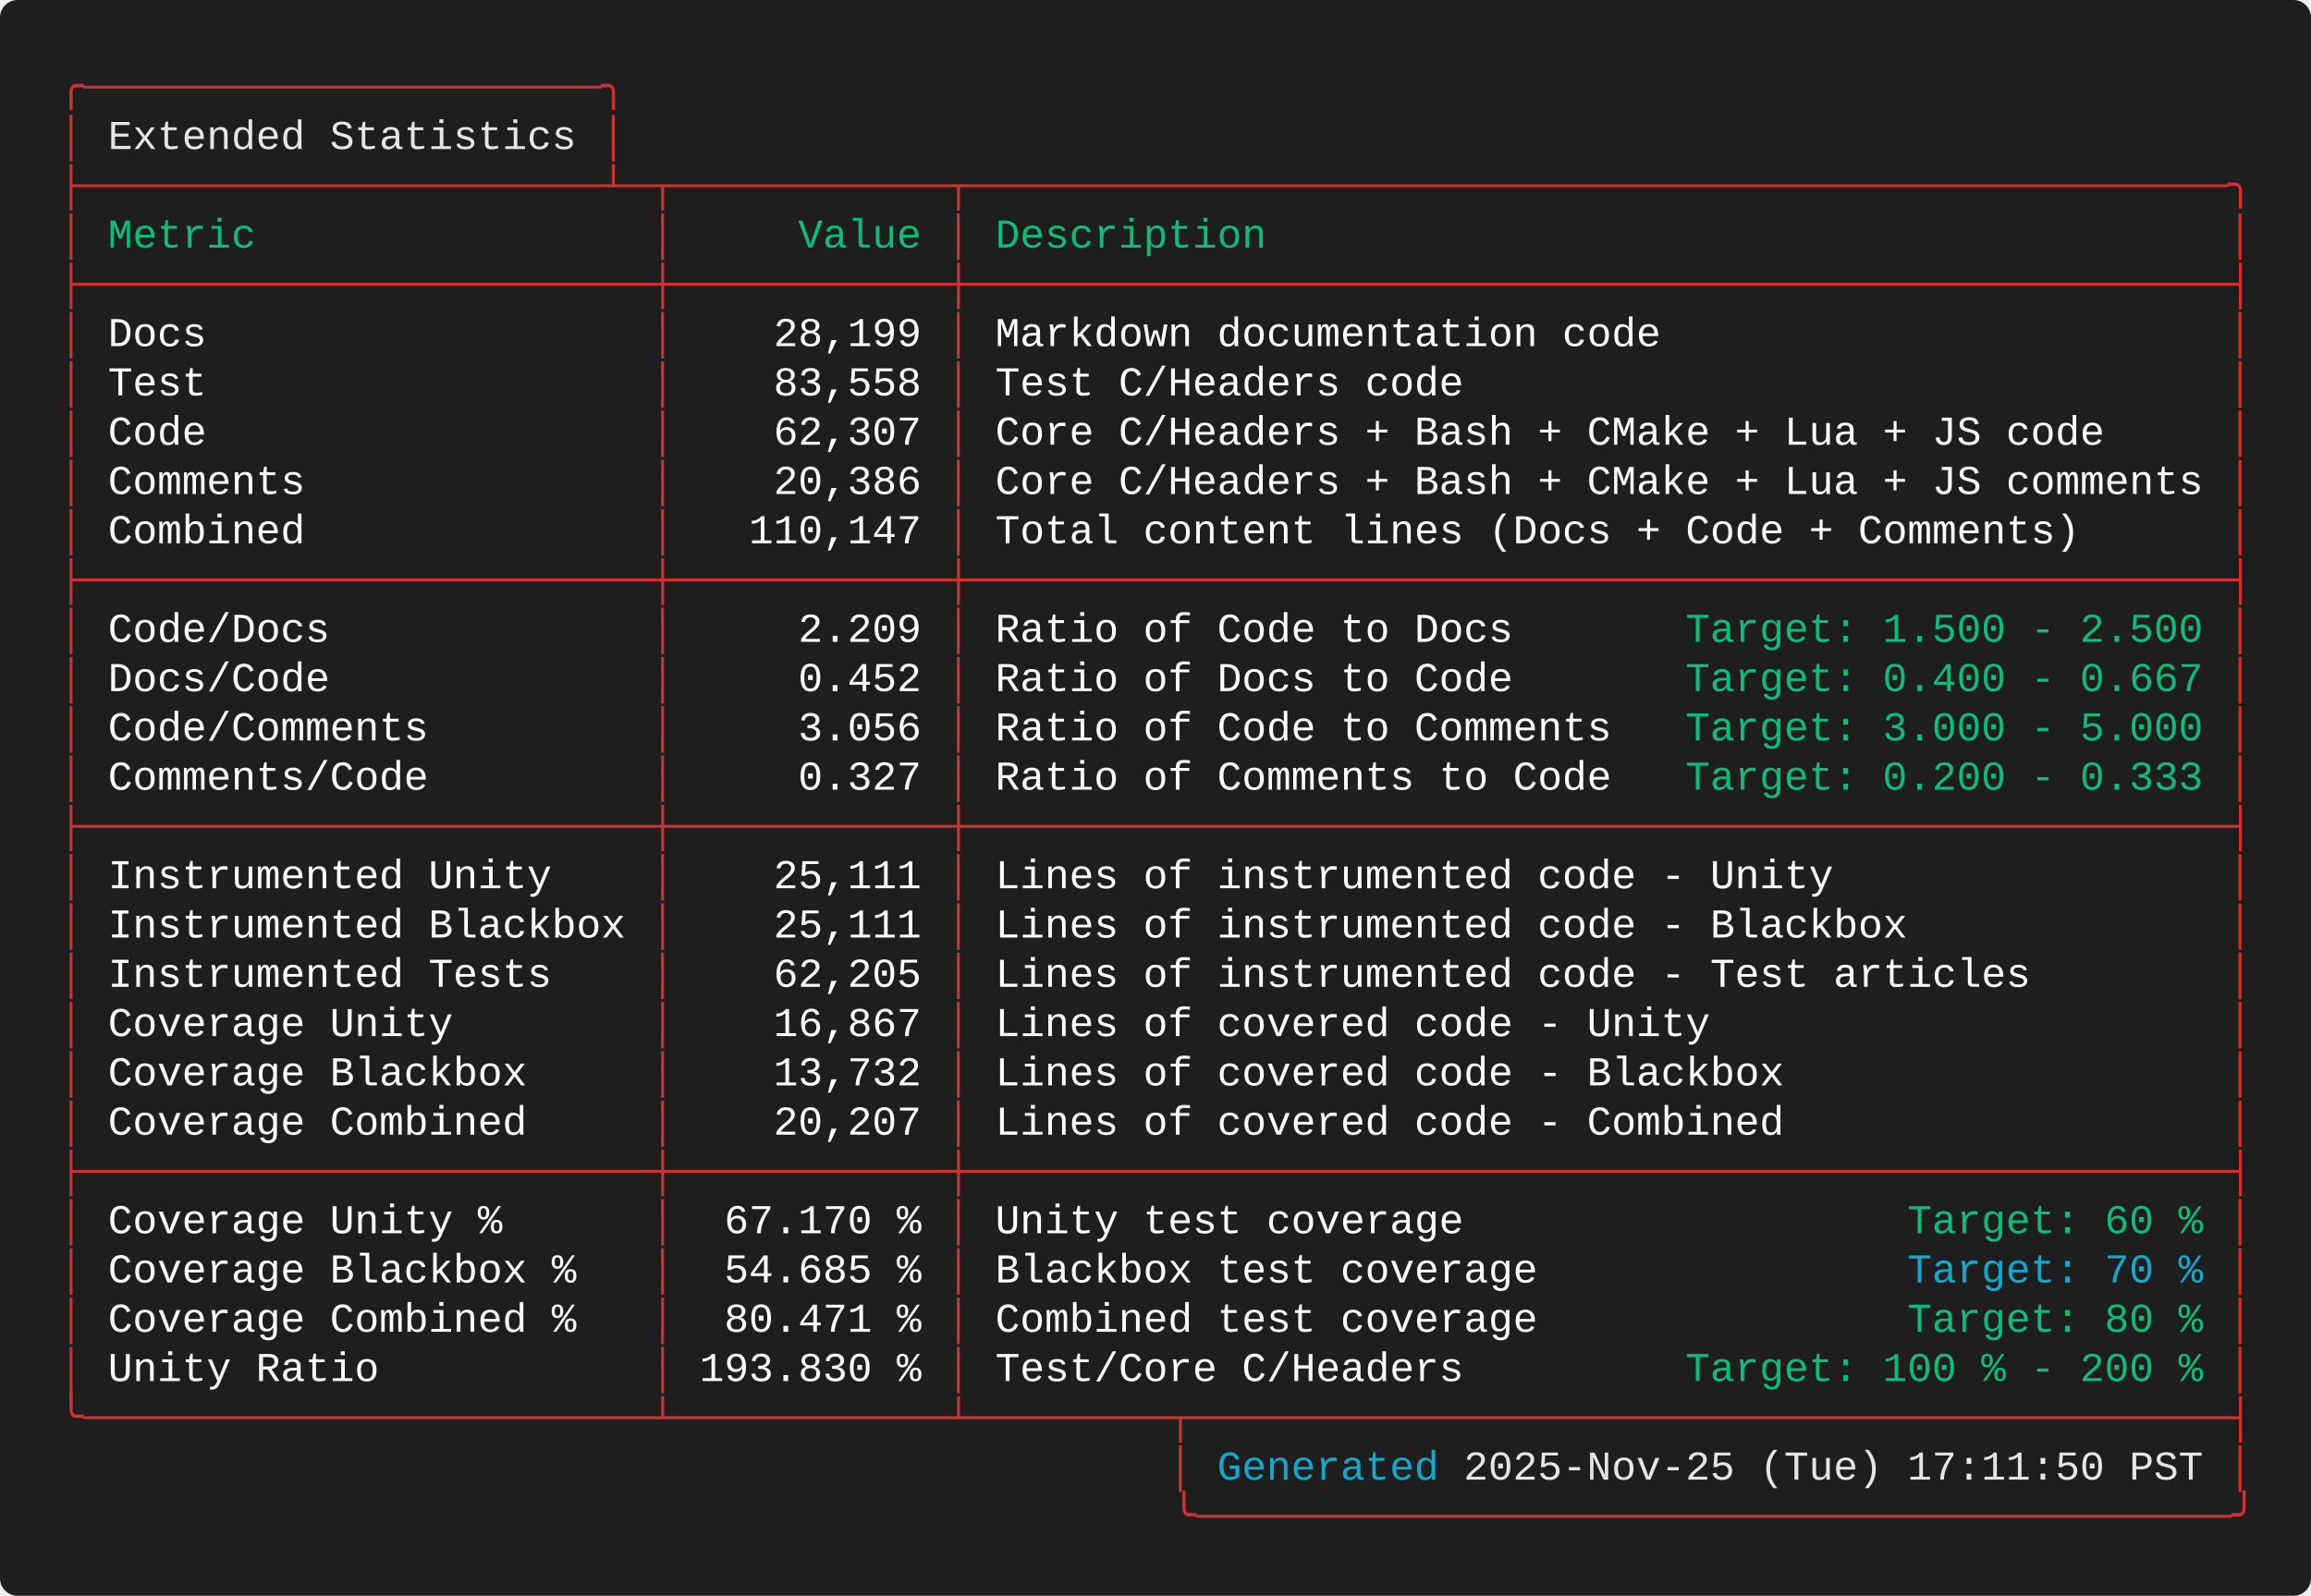
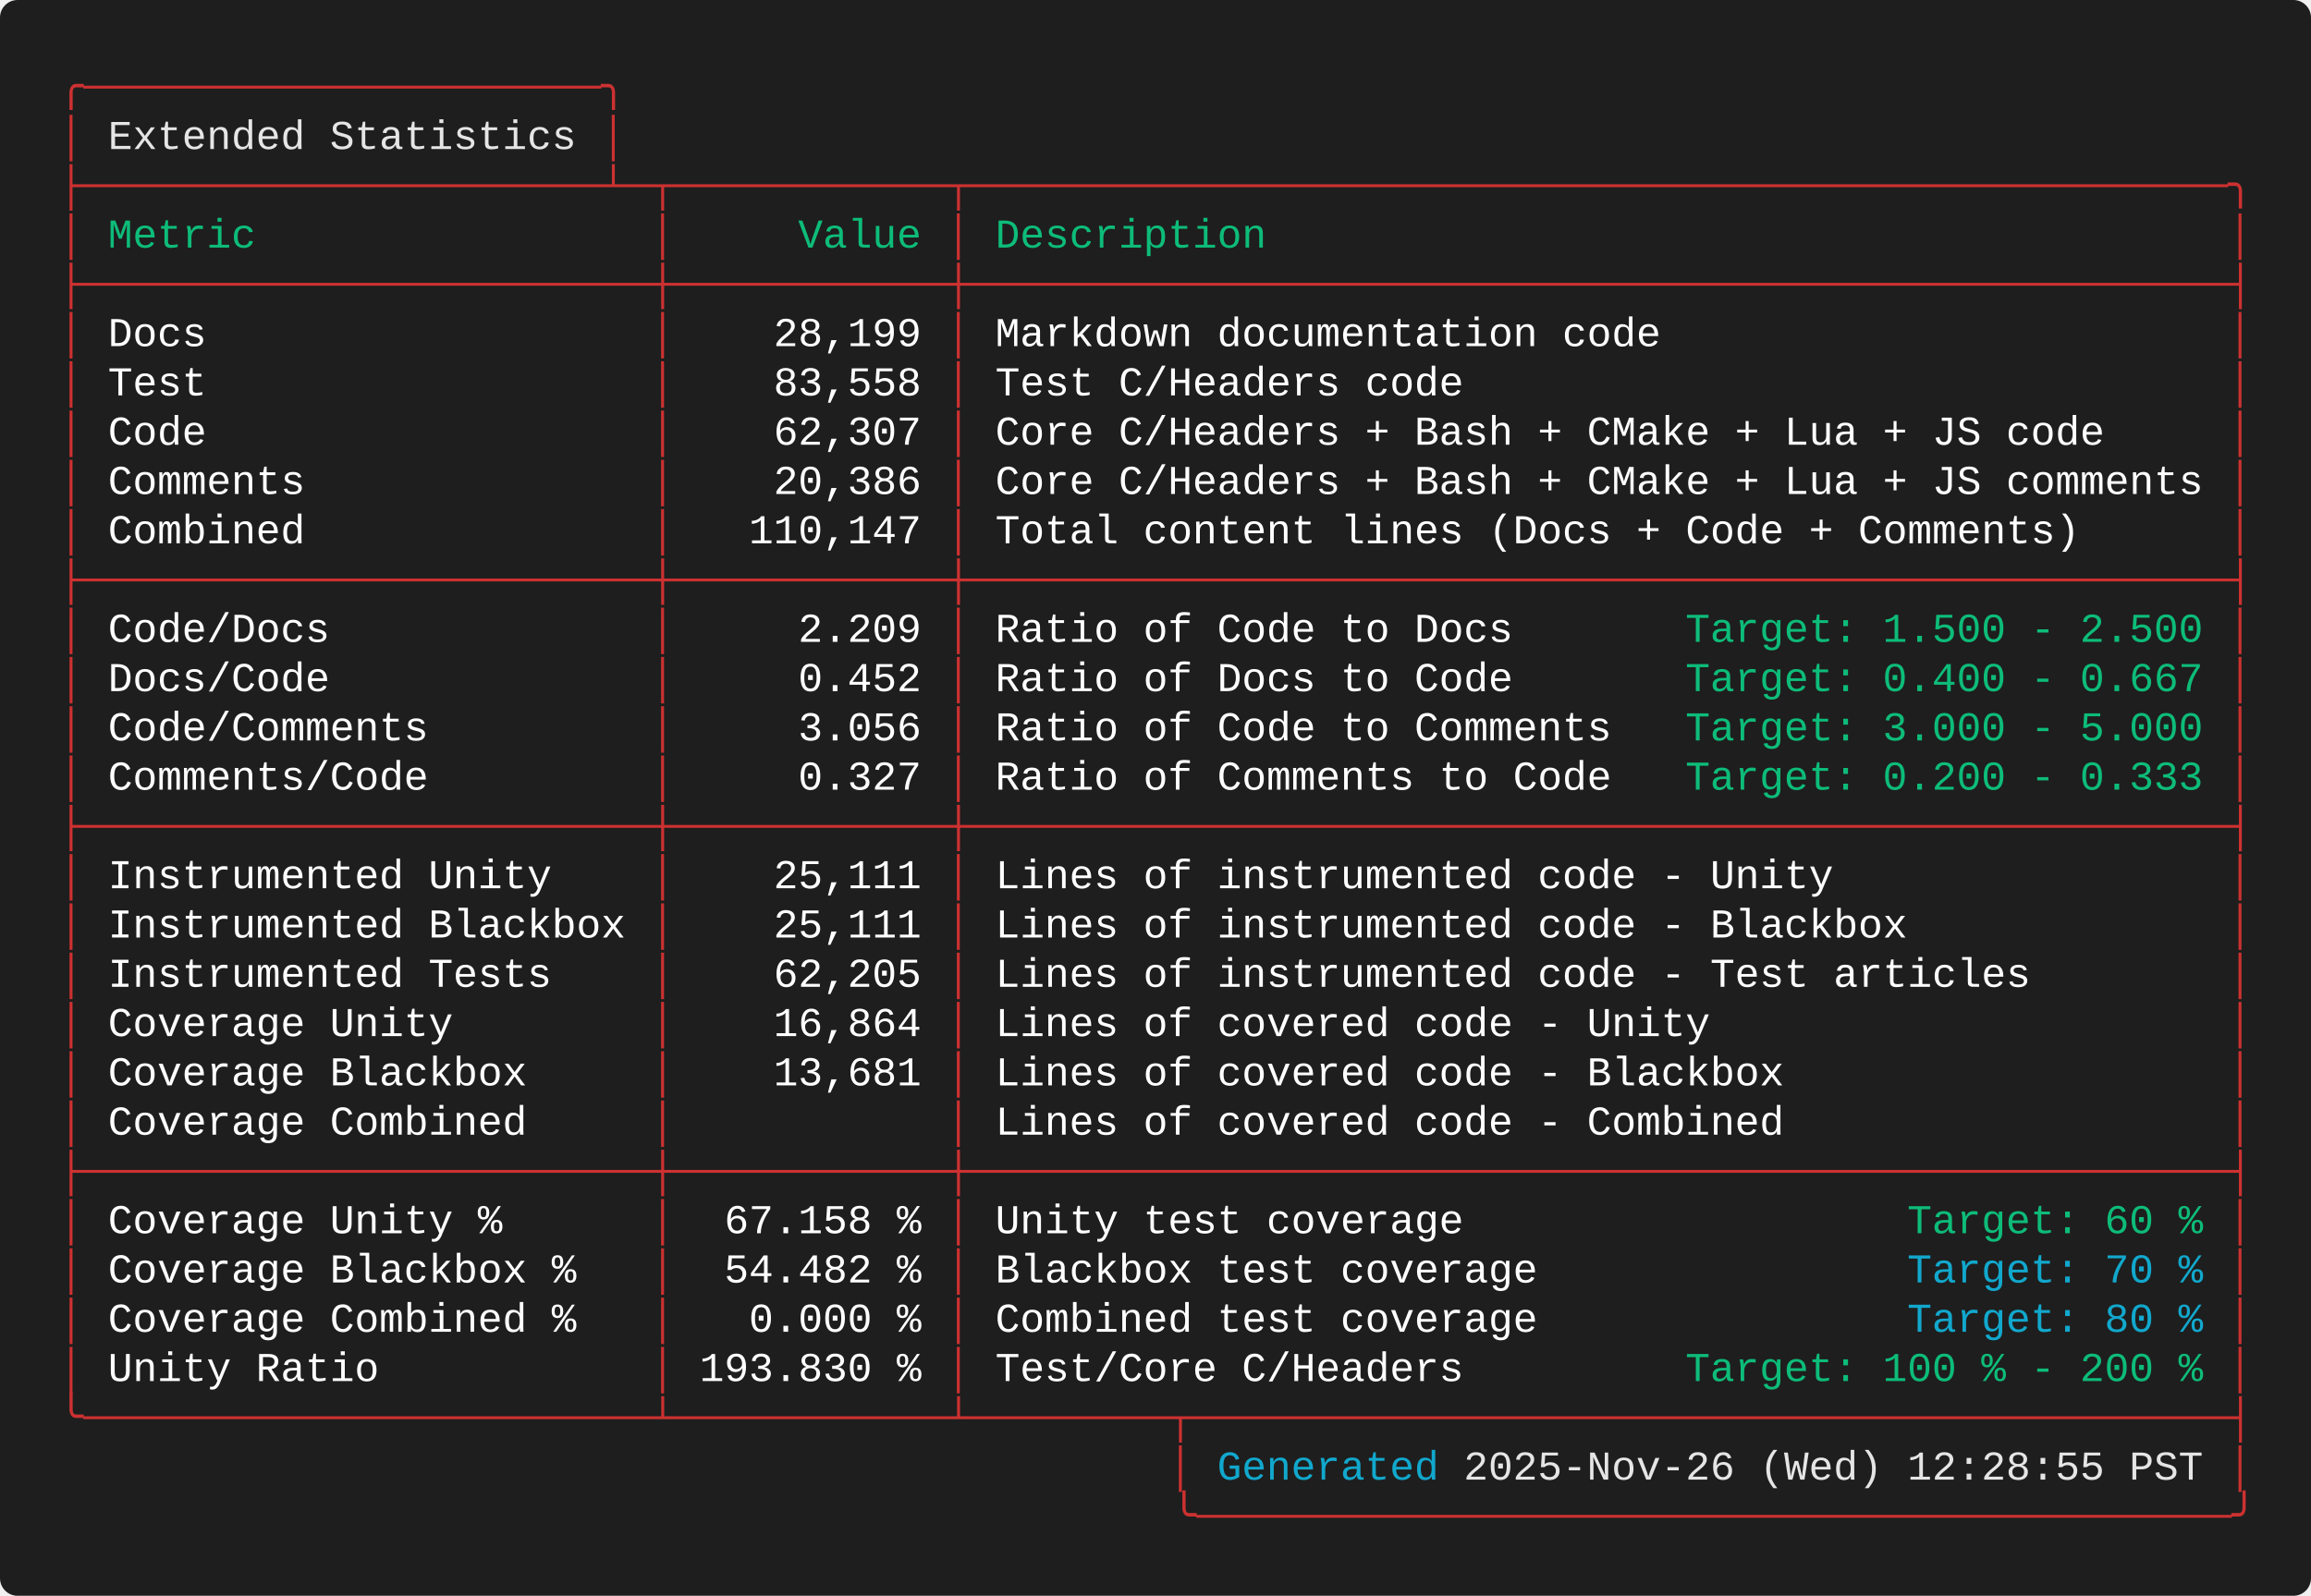
<svg xmlns="http://www.w3.org/2000/svg" width="787.60" height="544.00" viewBox="0 0 787.60 544.00">
  <defs>
    <style type="text/css">.terminal-text { font-family: 'Consolas', 'Consolas', 'Monaco', 'Courier New', monospace; }</style>
  </defs>
  <rect width="100%" height="100%" fill="#1e1e1e" rx="6" />
  <text x="20.00" y="34.00" font-size="14" class="terminal-text" xml:space="preserve" textLength="193.20" lengthAdjust="spacingAndGlyphs" fill="#cd3131">╭─────────────────────╮</text>
  <text x="20.00" y="50.80" font-size="14" class="terminal-text" xml:space="preserve" textLength="16.80" lengthAdjust="spacingAndGlyphs" fill="#cd3131">│ </text>
  <text x="36.80" y="50.80" font-size="14" class="terminal-text" xml:space="preserve" textLength="159.60" lengthAdjust="spacingAndGlyphs" fill="#e5e5e5">Extended Statistics</text>
  <text x="196.40" y="50.80" font-size="14" class="terminal-text" xml:space="preserve" textLength="8.40" lengthAdjust="spacingAndGlyphs" fill="#ffffff"> </text>
  <text x="204.80" y="50.80" font-size="14" class="terminal-text" xml:space="preserve" textLength="8.40" lengthAdjust="spacingAndGlyphs" fill="#cd3131">│</text>
  <text x="20.00" y="67.60" font-size="14" class="terminal-text" xml:space="preserve" textLength="747.60" lengthAdjust="spacingAndGlyphs" fill="#cd3131">├─────────────────────┴─┬───────────┬───────────────────────────────────────────────────╮</text>
  <text x="20.00" y="84.40" font-size="14" class="terminal-text" xml:space="preserve" textLength="8.40" lengthAdjust="spacingAndGlyphs" fill="#cd3131">│</text>
  <text x="28.40" y="84.40" font-size="14" class="terminal-text" xml:space="preserve" textLength="193.20" lengthAdjust="spacingAndGlyphs" fill="#0dbc79"> Metric                </text>
  <text x="221.60" y="84.40" font-size="14" class="terminal-text" xml:space="preserve" textLength="8.40" lengthAdjust="spacingAndGlyphs" fill="#cd3131">│</text>
  <text x="230.00" y="84.40" font-size="14" class="terminal-text" xml:space="preserve" textLength="92.40" lengthAdjust="spacingAndGlyphs" fill="#0dbc79">     Value </text>
  <text x="322.40" y="84.40" font-size="14" class="terminal-text" xml:space="preserve" textLength="8.40" lengthAdjust="spacingAndGlyphs" fill="#cd3131">│</text>
  <text x="330.80" y="84.40" font-size="14" class="terminal-text" xml:space="preserve" textLength="428.40" lengthAdjust="spacingAndGlyphs" fill="#0dbc79"> Description                                       </text>
  <text x="759.20" y="84.40" font-size="14" class="terminal-text" xml:space="preserve" textLength="8.40" lengthAdjust="spacingAndGlyphs" fill="#cd3131">│</text>
  <text x="20.00" y="101.20" font-size="14" class="terminal-text" xml:space="preserve" textLength="747.60" lengthAdjust="spacingAndGlyphs" fill="#cd3131">├───────────────────────┼───────────┼───────────────────────────────────────────────────┤</text>
  <text x="20.00" y="118.00" font-size="14" class="terminal-text" xml:space="preserve" textLength="8.40" lengthAdjust="spacingAndGlyphs" fill="#cd3131">│</text>
  <text x="28.40" y="118.00" font-size="14" class="terminal-text" xml:space="preserve" textLength="193.20" lengthAdjust="spacingAndGlyphs" fill="#ffffff"> Docs                  </text>
  <text x="221.60" y="118.00" font-size="14" class="terminal-text" xml:space="preserve" textLength="8.40" lengthAdjust="spacingAndGlyphs" fill="#cd3131">│</text>
  <text x="230.00" y="118.00" font-size="14" class="terminal-text" xml:space="preserve" textLength="92.40" lengthAdjust="spacingAndGlyphs" fill="#ffffff">    28,199 </text>
  <text x="322.40" y="118.00" font-size="14" class="terminal-text" xml:space="preserve" textLength="8.40" lengthAdjust="spacingAndGlyphs" fill="#cd3131">│</text>
  <text x="330.80" y="118.00" font-size="14" class="terminal-text" xml:space="preserve" textLength="428.40" lengthAdjust="spacingAndGlyphs" fill="#ffffff"> Markdown documentation code                       </text>
  <text x="759.20" y="118.00" font-size="14" class="terminal-text" xml:space="preserve" textLength="8.40" lengthAdjust="spacingAndGlyphs" fill="#cd3131">│</text>
  <text x="20.00" y="134.80" font-size="14" class="terminal-text" xml:space="preserve" textLength="8.40" lengthAdjust="spacingAndGlyphs" fill="#cd3131">│</text>
  <text x="28.40" y="134.80" font-size="14" class="terminal-text" xml:space="preserve" textLength="193.20" lengthAdjust="spacingAndGlyphs" fill="#ffffff"> Test                  </text>
  <text x="221.60" y="134.80" font-size="14" class="terminal-text" xml:space="preserve" textLength="8.40" lengthAdjust="spacingAndGlyphs" fill="#cd3131">│</text>
  <text x="230.00" y="134.80" font-size="14" class="terminal-text" xml:space="preserve" textLength="92.40" lengthAdjust="spacingAndGlyphs" fill="#ffffff">    83,558 </text>
  <text x="322.40" y="134.80" font-size="14" class="terminal-text" xml:space="preserve" textLength="8.40" lengthAdjust="spacingAndGlyphs" fill="#cd3131">│</text>
  <text x="330.80" y="134.80" font-size="14" class="terminal-text" xml:space="preserve" textLength="428.40" lengthAdjust="spacingAndGlyphs" fill="#ffffff"> Test C/Headers code                               </text>
  <text x="759.20" y="134.80" font-size="14" class="terminal-text" xml:space="preserve" textLength="8.40" lengthAdjust="spacingAndGlyphs" fill="#cd3131">│</text>
  <text x="20.00" y="151.60" font-size="14" class="terminal-text" xml:space="preserve" textLength="8.40" lengthAdjust="spacingAndGlyphs" fill="#cd3131">│</text>
  <text x="28.40" y="151.60" font-size="14" class="terminal-text" xml:space="preserve" textLength="193.20" lengthAdjust="spacingAndGlyphs" fill="#ffffff"> Code                  </text>
  <text x="221.60" y="151.60" font-size="14" class="terminal-text" xml:space="preserve" textLength="8.40" lengthAdjust="spacingAndGlyphs" fill="#cd3131">│</text>
  <text x="230.00" y="151.60" font-size="14" class="terminal-text" xml:space="preserve" textLength="92.40" lengthAdjust="spacingAndGlyphs" fill="#ffffff">    62,307 </text>
  <text x="322.40" y="151.60" font-size="14" class="terminal-text" xml:space="preserve" textLength="8.40" lengthAdjust="spacingAndGlyphs" fill="#cd3131">│</text>
  <text x="330.80" y="151.60" font-size="14" class="terminal-text" xml:space="preserve" textLength="428.40" lengthAdjust="spacingAndGlyphs" fill="#ffffff"> Core C/Headers + Bash + CMake + Lua + JS code     </text>
  <text x="759.20" y="151.60" font-size="14" class="terminal-text" xml:space="preserve" textLength="8.40" lengthAdjust="spacingAndGlyphs" fill="#cd3131">│</text>
  <text x="20.00" y="168.40" font-size="14" class="terminal-text" xml:space="preserve" textLength="8.40" lengthAdjust="spacingAndGlyphs" fill="#cd3131">│</text>
  <text x="28.40" y="168.40" font-size="14" class="terminal-text" xml:space="preserve" textLength="193.20" lengthAdjust="spacingAndGlyphs" fill="#ffffff"> Comments              </text>
  <text x="221.60" y="168.40" font-size="14" class="terminal-text" xml:space="preserve" textLength="8.40" lengthAdjust="spacingAndGlyphs" fill="#cd3131">│</text>
  <text x="230.00" y="168.40" font-size="14" class="terminal-text" xml:space="preserve" textLength="92.40" lengthAdjust="spacingAndGlyphs" fill="#ffffff">    20,386 </text>
  <text x="322.40" y="168.40" font-size="14" class="terminal-text" xml:space="preserve" textLength="8.40" lengthAdjust="spacingAndGlyphs" fill="#cd3131">│</text>
  <text x="330.80" y="168.40" font-size="14" class="terminal-text" xml:space="preserve" textLength="428.40" lengthAdjust="spacingAndGlyphs" fill="#ffffff"> Core C/Headers + Bash + CMake + Lua + JS comments </text>
  <text x="759.20" y="168.40" font-size="14" class="terminal-text" xml:space="preserve" textLength="8.40" lengthAdjust="spacingAndGlyphs" fill="#cd3131">│</text>
  <text x="20.00" y="185.20" font-size="14" class="terminal-text" xml:space="preserve" textLength="8.40" lengthAdjust="spacingAndGlyphs" fill="#cd3131">│</text>
  <text x="28.40" y="185.20" font-size="14" class="terminal-text" xml:space="preserve" textLength="193.20" lengthAdjust="spacingAndGlyphs" fill="#ffffff"> Combined              </text>
  <text x="221.60" y="185.20" font-size="14" class="terminal-text" xml:space="preserve" textLength="8.40" lengthAdjust="spacingAndGlyphs" fill="#cd3131">│</text>
  <text x="230.00" y="185.20" font-size="14" class="terminal-text" xml:space="preserve" textLength="92.40" lengthAdjust="spacingAndGlyphs" fill="#ffffff">   110,147 </text>
  <text x="322.40" y="185.20" font-size="14" class="terminal-text" xml:space="preserve" textLength="8.40" lengthAdjust="spacingAndGlyphs" fill="#cd3131">│</text>
  <text x="330.80" y="185.20" font-size="14" class="terminal-text" xml:space="preserve" textLength="428.40" lengthAdjust="spacingAndGlyphs" fill="#ffffff"> Total content lines (Docs + Code + Comments)      </text>
  <text x="759.20" y="185.20" font-size="14" class="terminal-text" xml:space="preserve" textLength="8.40" lengthAdjust="spacingAndGlyphs" fill="#cd3131">│</text>
  <text x="20.00" y="202.00" font-size="14" class="terminal-text" xml:space="preserve" textLength="747.60" lengthAdjust="spacingAndGlyphs" fill="#cd3131">├───────────────────────┼───────────┼───────────────────────────────────────────────────┤</text>
  <text x="20.00" y="218.80" font-size="14" class="terminal-text" xml:space="preserve" textLength="8.40" lengthAdjust="spacingAndGlyphs" fill="#cd3131">│</text>
  <text x="28.40" y="218.80" font-size="14" class="terminal-text" xml:space="preserve" textLength="193.20" lengthAdjust="spacingAndGlyphs" fill="#ffffff"> Code/Docs             </text>
  <text x="221.60" y="218.80" font-size="14" class="terminal-text" xml:space="preserve" textLength="8.40" lengthAdjust="spacingAndGlyphs" fill="#cd3131">│</text>
  <text x="230.00" y="218.80" font-size="14" class="terminal-text" xml:space="preserve" textLength="92.40" lengthAdjust="spacingAndGlyphs" fill="#ffffff">     2.209 </text>
  <text x="322.40" y="218.80" font-size="14" class="terminal-text" xml:space="preserve" textLength="8.40" lengthAdjust="spacingAndGlyphs" fill="#cd3131">│</text>
  <text x="330.80" y="218.80" font-size="14" class="terminal-text" xml:space="preserve" textLength="243.60" lengthAdjust="spacingAndGlyphs" fill="#ffffff"> Ratio of Code to Docs       </text>
  <text x="574.40" y="218.80" font-size="14" class="terminal-text" xml:space="preserve" textLength="176.40" lengthAdjust="spacingAndGlyphs" fill="#0dbc79">Target: 1.500 - 2.500</text>
  <text x="750.80" y="218.80" font-size="14" class="terminal-text" xml:space="preserve" textLength="8.40" lengthAdjust="spacingAndGlyphs" fill="#ffffff"> </text>
  <text x="759.20" y="218.80" font-size="14" class="terminal-text" xml:space="preserve" textLength="8.40" lengthAdjust="spacingAndGlyphs" fill="#cd3131">│</text>
  <text x="20.00" y="235.60" font-size="14" class="terminal-text" xml:space="preserve" textLength="8.40" lengthAdjust="spacingAndGlyphs" fill="#cd3131">│</text>
  <text x="28.40" y="235.60" font-size="14" class="terminal-text" xml:space="preserve" textLength="193.20" lengthAdjust="spacingAndGlyphs" fill="#ffffff"> Docs/Code             </text>
  <text x="221.60" y="235.60" font-size="14" class="terminal-text" xml:space="preserve" textLength="8.40" lengthAdjust="spacingAndGlyphs" fill="#cd3131">│</text>
  <text x="230.00" y="235.60" font-size="14" class="terminal-text" xml:space="preserve" textLength="92.40" lengthAdjust="spacingAndGlyphs" fill="#ffffff">     0.452 </text>
  <text x="322.40" y="235.60" font-size="14" class="terminal-text" xml:space="preserve" textLength="8.40" lengthAdjust="spacingAndGlyphs" fill="#cd3131">│</text>
  <text x="330.80" y="235.60" font-size="14" class="terminal-text" xml:space="preserve" textLength="243.60" lengthAdjust="spacingAndGlyphs" fill="#ffffff"> Ratio of Docs to Code       </text>
  <text x="574.40" y="235.60" font-size="14" class="terminal-text" xml:space="preserve" textLength="176.40" lengthAdjust="spacingAndGlyphs" fill="#0dbc79">Target: 0.400 - 0.667</text>
  <text x="750.80" y="235.60" font-size="14" class="terminal-text" xml:space="preserve" textLength="8.40" lengthAdjust="spacingAndGlyphs" fill="#ffffff"> </text>
  <text x="759.20" y="235.60" font-size="14" class="terminal-text" xml:space="preserve" textLength="8.40" lengthAdjust="spacingAndGlyphs" fill="#cd3131">│</text>
  <text x="20.00" y="252.40" font-size="14" class="terminal-text" xml:space="preserve" textLength="8.40" lengthAdjust="spacingAndGlyphs" fill="#cd3131">│</text>
  <text x="28.40" y="252.40" font-size="14" class="terminal-text" xml:space="preserve" textLength="193.20" lengthAdjust="spacingAndGlyphs" fill="#ffffff"> Code/Comments         </text>
  <text x="221.60" y="252.40" font-size="14" class="terminal-text" xml:space="preserve" textLength="8.40" lengthAdjust="spacingAndGlyphs" fill="#cd3131">│</text>
  <text x="230.00" y="252.40" font-size="14" class="terminal-text" xml:space="preserve" textLength="92.40" lengthAdjust="spacingAndGlyphs" fill="#ffffff">     3.056 </text>
  <text x="322.40" y="252.40" font-size="14" class="terminal-text" xml:space="preserve" textLength="8.40" lengthAdjust="spacingAndGlyphs" fill="#cd3131">│</text>
  <text x="330.80" y="252.40" font-size="14" class="terminal-text" xml:space="preserve" textLength="243.60" lengthAdjust="spacingAndGlyphs" fill="#ffffff"> Ratio of Code to Comments   </text>
  <text x="574.40" y="252.40" font-size="14" class="terminal-text" xml:space="preserve" textLength="176.40" lengthAdjust="spacingAndGlyphs" fill="#0dbc79">Target: 3.000 - 5.000</text>
  <text x="750.80" y="252.40" font-size="14" class="terminal-text" xml:space="preserve" textLength="8.40" lengthAdjust="spacingAndGlyphs" fill="#ffffff"> </text>
  <text x="759.20" y="252.40" font-size="14" class="terminal-text" xml:space="preserve" textLength="8.40" lengthAdjust="spacingAndGlyphs" fill="#cd3131">│</text>
  <text x="20.00" y="269.20" font-size="14" class="terminal-text" xml:space="preserve" textLength="8.40" lengthAdjust="spacingAndGlyphs" fill="#cd3131">│</text>
  <text x="28.40" y="269.20" font-size="14" class="terminal-text" xml:space="preserve" textLength="193.20" lengthAdjust="spacingAndGlyphs" fill="#ffffff"> Comments/Code         </text>
  <text x="221.60" y="269.20" font-size="14" class="terminal-text" xml:space="preserve" textLength="8.40" lengthAdjust="spacingAndGlyphs" fill="#cd3131">│</text>
  <text x="230.00" y="269.20" font-size="14" class="terminal-text" xml:space="preserve" textLength="92.40" lengthAdjust="spacingAndGlyphs" fill="#ffffff">     0.327 </text>
  <text x="322.40" y="269.20" font-size="14" class="terminal-text" xml:space="preserve" textLength="8.40" lengthAdjust="spacingAndGlyphs" fill="#cd3131">│</text>
  <text x="330.80" y="269.20" font-size="14" class="terminal-text" xml:space="preserve" textLength="243.60" lengthAdjust="spacingAndGlyphs" fill="#ffffff"> Ratio of Comments to Code   </text>
  <text x="574.40" y="269.20" font-size="14" class="terminal-text" xml:space="preserve" textLength="176.40" lengthAdjust="spacingAndGlyphs" fill="#0dbc79">Target: 0.200 - 0.333</text>
  <text x="750.80" y="269.20" font-size="14" class="terminal-text" xml:space="preserve" textLength="8.40" lengthAdjust="spacingAndGlyphs" fill="#ffffff"> </text>
  <text x="759.20" y="269.20" font-size="14" class="terminal-text" xml:space="preserve" textLength="8.40" lengthAdjust="spacingAndGlyphs" fill="#cd3131">│</text>
  <text x="20.00" y="286.00" font-size="14" class="terminal-text" xml:space="preserve" textLength="747.60" lengthAdjust="spacingAndGlyphs" fill="#cd3131">├───────────────────────┼───────────┼───────────────────────────────────────────────────┤</text>
  <text x="20.00" y="302.80" font-size="14" class="terminal-text" xml:space="preserve" textLength="8.40" lengthAdjust="spacingAndGlyphs" fill="#cd3131">│</text>
  <text x="28.40" y="302.80" font-size="14" class="terminal-text" xml:space="preserve" textLength="193.20" lengthAdjust="spacingAndGlyphs" fill="#ffffff"> Instrumented Unity    </text>
  <text x="221.60" y="302.80" font-size="14" class="terminal-text" xml:space="preserve" textLength="8.40" lengthAdjust="spacingAndGlyphs" fill="#cd3131">│</text>
  <text x="230.00" y="302.80" font-size="14" class="terminal-text" xml:space="preserve" textLength="92.40" lengthAdjust="spacingAndGlyphs" fill="#ffffff">    25,111 </text>
  <text x="322.40" y="302.80" font-size="14" class="terminal-text" xml:space="preserve" textLength="8.40" lengthAdjust="spacingAndGlyphs" fill="#cd3131">│</text>
  <text x="330.80" y="302.80" font-size="14" class="terminal-text" xml:space="preserve" textLength="428.40" lengthAdjust="spacingAndGlyphs" fill="#ffffff"> Lines of instrumented code - Unity                </text>
  <text x="759.20" y="302.80" font-size="14" class="terminal-text" xml:space="preserve" textLength="8.40" lengthAdjust="spacingAndGlyphs" fill="#cd3131">│</text>
  <text x="20.00" y="319.60" font-size="14" class="terminal-text" xml:space="preserve" textLength="8.40" lengthAdjust="spacingAndGlyphs" fill="#cd3131">│</text>
  <text x="28.40" y="319.60" font-size="14" class="terminal-text" xml:space="preserve" textLength="193.20" lengthAdjust="spacingAndGlyphs" fill="#ffffff"> Instrumented Blackbox </text>
  <text x="221.60" y="319.60" font-size="14" class="terminal-text" xml:space="preserve" textLength="8.40" lengthAdjust="spacingAndGlyphs" fill="#cd3131">│</text>
  <text x="230.00" y="319.60" font-size="14" class="terminal-text" xml:space="preserve" textLength="92.40" lengthAdjust="spacingAndGlyphs" fill="#ffffff">    25,111 </text>
  <text x="322.40" y="319.60" font-size="14" class="terminal-text" xml:space="preserve" textLength="8.40" lengthAdjust="spacingAndGlyphs" fill="#cd3131">│</text>
  <text x="330.80" y="319.60" font-size="14" class="terminal-text" xml:space="preserve" textLength="428.40" lengthAdjust="spacingAndGlyphs" fill="#ffffff"> Lines of instrumented code - Blackbox             </text>
  <text x="759.20" y="319.60" font-size="14" class="terminal-text" xml:space="preserve" textLength="8.40" lengthAdjust="spacingAndGlyphs" fill="#cd3131">│</text>
  <text x="20.00" y="336.40" font-size="14" class="terminal-text" xml:space="preserve" textLength="8.40" lengthAdjust="spacingAndGlyphs" fill="#cd3131">│</text>
  <text x="28.40" y="336.40" font-size="14" class="terminal-text" xml:space="preserve" textLength="193.20" lengthAdjust="spacingAndGlyphs" fill="#ffffff"> Instrumented Tests    </text>
  <text x="221.60" y="336.40" font-size="14" class="terminal-text" xml:space="preserve" textLength="8.40" lengthAdjust="spacingAndGlyphs" fill="#cd3131">│</text>
  <text x="230.00" y="336.40" font-size="14" class="terminal-text" xml:space="preserve" textLength="92.40" lengthAdjust="spacingAndGlyphs" fill="#ffffff">    62,205 </text>
  <text x="322.40" y="336.40" font-size="14" class="terminal-text" xml:space="preserve" textLength="8.40" lengthAdjust="spacingAndGlyphs" fill="#cd3131">│</text>
  <text x="330.80" y="336.40" font-size="14" class="terminal-text" xml:space="preserve" textLength="428.40" lengthAdjust="spacingAndGlyphs" fill="#ffffff"> Lines of instrumented code - Test articles        </text>
  <text x="759.20" y="336.40" font-size="14" class="terminal-text" xml:space="preserve" textLength="8.40" lengthAdjust="spacingAndGlyphs" fill="#cd3131">│</text>
  <text x="20.00" y="353.20" font-size="14" class="terminal-text" xml:space="preserve" textLength="8.40" lengthAdjust="spacingAndGlyphs" fill="#cd3131">│</text>
  <text x="28.40" y="353.20" font-size="14" class="terminal-text" xml:space="preserve" textLength="193.20" lengthAdjust="spacingAndGlyphs" fill="#ffffff"> Coverage Unity        </text>
  <text x="221.60" y="353.20" font-size="14" class="terminal-text" xml:space="preserve" textLength="8.40" lengthAdjust="spacingAndGlyphs" fill="#cd3131">│</text>
-   <text x="230.00" y="353.20" font-size="14" class="terminal-text" xml:space="preserve" textLength="92.40" lengthAdjust="spacingAndGlyphs" fill="#ffffff">    16,867 </text>
+   <text x="230.00" y="353.20" font-size="14" class="terminal-text" xml:space="preserve" textLength="92.40" lengthAdjust="spacingAndGlyphs" fill="#ffffff">    16,864 </text>
  <text x="322.40" y="353.20" font-size="14" class="terminal-text" xml:space="preserve" textLength="8.40" lengthAdjust="spacingAndGlyphs" fill="#cd3131">│</text>
  <text x="330.80" y="353.20" font-size="14" class="terminal-text" xml:space="preserve" textLength="428.40" lengthAdjust="spacingAndGlyphs" fill="#ffffff"> Lines of covered code - Unity                     </text>
  <text x="759.20" y="353.20" font-size="14" class="terminal-text" xml:space="preserve" textLength="8.40" lengthAdjust="spacingAndGlyphs" fill="#cd3131">│</text>
  <text x="20.00" y="370.00" font-size="14" class="terminal-text" xml:space="preserve" textLength="8.40" lengthAdjust="spacingAndGlyphs" fill="#cd3131">│</text>
  <text x="28.40" y="370.00" font-size="14" class="terminal-text" xml:space="preserve" textLength="193.20" lengthAdjust="spacingAndGlyphs" fill="#ffffff"> Coverage Blackbox     </text>
  <text x="221.60" y="370.00" font-size="14" class="terminal-text" xml:space="preserve" textLength="8.40" lengthAdjust="spacingAndGlyphs" fill="#cd3131">│</text>
-   <text x="230.00" y="370.00" font-size="14" class="terminal-text" xml:space="preserve" textLength="92.40" lengthAdjust="spacingAndGlyphs" fill="#ffffff">    13,732 </text>
+   <text x="230.00" y="370.00" font-size="14" class="terminal-text" xml:space="preserve" textLength="92.40" lengthAdjust="spacingAndGlyphs" fill="#ffffff">    13,681 </text>
  <text x="322.40" y="370.00" font-size="14" class="terminal-text" xml:space="preserve" textLength="8.40" lengthAdjust="spacingAndGlyphs" fill="#cd3131">│</text>
  <text x="330.80" y="370.00" font-size="14" class="terminal-text" xml:space="preserve" textLength="428.40" lengthAdjust="spacingAndGlyphs" fill="#ffffff"> Lines of covered code - Blackbox                  </text>
  <text x="759.20" y="370.00" font-size="14" class="terminal-text" xml:space="preserve" textLength="8.40" lengthAdjust="spacingAndGlyphs" fill="#cd3131">│</text>
  <text x="20.00" y="386.80" font-size="14" class="terminal-text" xml:space="preserve" textLength="8.40" lengthAdjust="spacingAndGlyphs" fill="#cd3131">│</text>
  <text x="28.40" y="386.80" font-size="14" class="terminal-text" xml:space="preserve" textLength="193.20" lengthAdjust="spacingAndGlyphs" fill="#ffffff"> Coverage Combined     </text>
  <text x="221.60" y="386.80" font-size="14" class="terminal-text" xml:space="preserve" textLength="8.40" lengthAdjust="spacingAndGlyphs" fill="#cd3131">│</text>
-   <text x="230.00" y="386.80" font-size="14" class="terminal-text" xml:space="preserve" textLength="92.40" lengthAdjust="spacingAndGlyphs" fill="#ffffff">    20,207 </text>
+   <text x="230.00" y="386.80" font-size="14" class="terminal-text" xml:space="preserve" textLength="92.40" lengthAdjust="spacingAndGlyphs" fill="#ffffff">           </text>
  <text x="322.40" y="386.80" font-size="14" class="terminal-text" xml:space="preserve" textLength="8.40" lengthAdjust="spacingAndGlyphs" fill="#cd3131">│</text>
  <text x="330.80" y="386.80" font-size="14" class="terminal-text" xml:space="preserve" textLength="428.40" lengthAdjust="spacingAndGlyphs" fill="#ffffff"> Lines of covered code - Combined                  </text>
  <text x="759.20" y="386.80" font-size="14" class="terminal-text" xml:space="preserve" textLength="8.40" lengthAdjust="spacingAndGlyphs" fill="#cd3131">│</text>
  <text x="20.00" y="403.60" font-size="14" class="terminal-text" xml:space="preserve" textLength="747.60" lengthAdjust="spacingAndGlyphs" fill="#cd3131">├───────────────────────┼───────────┼───────────────────────────────────────────────────┤</text>
  <text x="20.00" y="420.40" font-size="14" class="terminal-text" xml:space="preserve" textLength="8.40" lengthAdjust="spacingAndGlyphs" fill="#cd3131">│</text>
  <text x="28.40" y="420.40" font-size="14" class="terminal-text" xml:space="preserve" textLength="193.20" lengthAdjust="spacingAndGlyphs" fill="#ffffff"> Coverage Unity %      </text>
  <text x="221.60" y="420.40" font-size="14" class="terminal-text" xml:space="preserve" textLength="8.40" lengthAdjust="spacingAndGlyphs" fill="#cd3131">│</text>
-   <text x="230.00" y="420.40" font-size="14" class="terminal-text" xml:space="preserve" textLength="92.40" lengthAdjust="spacingAndGlyphs" fill="#ffffff">  67.170 % </text>
+   <text x="230.00" y="420.40" font-size="14" class="terminal-text" xml:space="preserve" textLength="92.40" lengthAdjust="spacingAndGlyphs" fill="#ffffff">  67.158 % </text>
  <text x="322.40" y="420.40" font-size="14" class="terminal-text" xml:space="preserve" textLength="8.40" lengthAdjust="spacingAndGlyphs" fill="#cd3131">│</text>
  <text x="330.80" y="420.40" font-size="14" class="terminal-text" xml:space="preserve" textLength="319.20" lengthAdjust="spacingAndGlyphs" fill="#ffffff"> Unity test coverage                  </text>
  <text x="650.00" y="420.40" font-size="14" class="terminal-text" xml:space="preserve" textLength="100.80" lengthAdjust="spacingAndGlyphs" fill="#0dbc79">Target: 60 %</text>
  <text x="750.80" y="420.40" font-size="14" class="terminal-text" xml:space="preserve" textLength="8.40" lengthAdjust="spacingAndGlyphs" fill="#ffffff"> </text>
  <text x="759.20" y="420.40" font-size="14" class="terminal-text" xml:space="preserve" textLength="8.40" lengthAdjust="spacingAndGlyphs" fill="#cd3131">│</text>
  <text x="20.00" y="437.20" font-size="14" class="terminal-text" xml:space="preserve" textLength="8.40" lengthAdjust="spacingAndGlyphs" fill="#cd3131">│</text>
  <text x="28.40" y="437.20" font-size="14" class="terminal-text" xml:space="preserve" textLength="193.20" lengthAdjust="spacingAndGlyphs" fill="#ffffff"> Coverage Blackbox %   </text>
  <text x="221.60" y="437.20" font-size="14" class="terminal-text" xml:space="preserve" textLength="8.40" lengthAdjust="spacingAndGlyphs" fill="#cd3131">│</text>
-   <text x="230.00" y="437.20" font-size="14" class="terminal-text" xml:space="preserve" textLength="92.40" lengthAdjust="spacingAndGlyphs" fill="#ffffff">  54.685 % </text>
+   <text x="230.00" y="437.20" font-size="14" class="terminal-text" xml:space="preserve" textLength="92.40" lengthAdjust="spacingAndGlyphs" fill="#ffffff">  54.482 % </text>
  <text x="322.40" y="437.20" font-size="14" class="terminal-text" xml:space="preserve" textLength="8.40" lengthAdjust="spacingAndGlyphs" fill="#cd3131">│</text>
  <text x="330.80" y="437.20" font-size="14" class="terminal-text" xml:space="preserve" textLength="319.20" lengthAdjust="spacingAndGlyphs" fill="#ffffff"> Blackbox test coverage               </text>
  <text x="650.00" y="437.20" font-size="14" class="terminal-text" xml:space="preserve" textLength="100.80" lengthAdjust="spacingAndGlyphs" fill="#11a8cd">Target: 70 %</text>
  <text x="750.80" y="437.20" font-size="14" class="terminal-text" xml:space="preserve" textLength="8.40" lengthAdjust="spacingAndGlyphs" fill="#ffffff"> </text>
  <text x="759.20" y="437.20" font-size="14" class="terminal-text" xml:space="preserve" textLength="8.40" lengthAdjust="spacingAndGlyphs" fill="#cd3131">│</text>
  <text x="20.00" y="454.00" font-size="14" class="terminal-text" xml:space="preserve" textLength="8.40" lengthAdjust="spacingAndGlyphs" fill="#cd3131">│</text>
  <text x="28.40" y="454.00" font-size="14" class="terminal-text" xml:space="preserve" textLength="193.20" lengthAdjust="spacingAndGlyphs" fill="#ffffff"> Coverage Combined %   </text>
  <text x="221.60" y="454.00" font-size="14" class="terminal-text" xml:space="preserve" textLength="8.40" lengthAdjust="spacingAndGlyphs" fill="#cd3131">│</text>
-   <text x="230.00" y="454.00" font-size="14" class="terminal-text" xml:space="preserve" textLength="92.40" lengthAdjust="spacingAndGlyphs" fill="#ffffff">  80.471 % </text>
+   <text x="230.00" y="454.00" font-size="14" class="terminal-text" xml:space="preserve" textLength="92.40" lengthAdjust="spacingAndGlyphs" fill="#ffffff">   0.000 % </text>
  <text x="322.40" y="454.00" font-size="14" class="terminal-text" xml:space="preserve" textLength="8.40" lengthAdjust="spacingAndGlyphs" fill="#cd3131">│</text>
  <text x="330.80" y="454.00" font-size="14" class="terminal-text" xml:space="preserve" textLength="319.20" lengthAdjust="spacingAndGlyphs" fill="#ffffff"> Combined test coverage               </text>
-   <text x="650.00" y="454.00" font-size="14" class="terminal-text" xml:space="preserve" textLength="100.80" lengthAdjust="spacingAndGlyphs" fill="#0dbc79">Target: 80 %</text>
+   <text x="650.00" y="454.00" font-size="14" class="terminal-text" xml:space="preserve" textLength="100.80" lengthAdjust="spacingAndGlyphs" fill="#11a8cd">Target: 80 %</text>
  <text x="750.80" y="454.00" font-size="14" class="terminal-text" xml:space="preserve" textLength="8.40" lengthAdjust="spacingAndGlyphs" fill="#ffffff"> </text>
  <text x="759.20" y="454.00" font-size="14" class="terminal-text" xml:space="preserve" textLength="8.40" lengthAdjust="spacingAndGlyphs" fill="#cd3131">│</text>
  <text x="20.00" y="470.80" font-size="14" class="terminal-text" xml:space="preserve" textLength="8.40" lengthAdjust="spacingAndGlyphs" fill="#cd3131">│</text>
  <text x="28.40" y="470.80" font-size="14" class="terminal-text" xml:space="preserve" textLength="193.20" lengthAdjust="spacingAndGlyphs" fill="#ffffff"> Unity Ratio           </text>
  <text x="221.60" y="470.80" font-size="14" class="terminal-text" xml:space="preserve" textLength="8.40" lengthAdjust="spacingAndGlyphs" fill="#cd3131">│</text>
  <text x="230.00" y="470.80" font-size="14" class="terminal-text" xml:space="preserve" textLength="92.40" lengthAdjust="spacingAndGlyphs" fill="#ffffff"> 193.830 % </text>
  <text x="322.40" y="470.80" font-size="14" class="terminal-text" xml:space="preserve" textLength="8.40" lengthAdjust="spacingAndGlyphs" fill="#cd3131">│</text>
  <text x="330.80" y="470.80" font-size="14" class="terminal-text" xml:space="preserve" textLength="243.60" lengthAdjust="spacingAndGlyphs" fill="#ffffff"> Test/Core C/Headers         </text>
  <text x="574.40" y="470.80" font-size="14" class="terminal-text" xml:space="preserve" textLength="176.40" lengthAdjust="spacingAndGlyphs" fill="#0dbc79">Target: 100 % - 200 %</text>
  <text x="750.80" y="470.80" font-size="14" class="terminal-text" xml:space="preserve" textLength="8.40" lengthAdjust="spacingAndGlyphs" fill="#ffffff"> </text>
  <text x="759.20" y="470.80" font-size="14" class="terminal-text" xml:space="preserve" textLength="8.40" lengthAdjust="spacingAndGlyphs" fill="#cd3131">│</text>
  <text x="20.00" y="487.60" font-size="14" class="terminal-text" xml:space="preserve" textLength="747.60" lengthAdjust="spacingAndGlyphs" fill="#cd3131">╰───────────────────────┴───────────┴────────┬──────────────────────────────────────────┤</text>
  <text x="20.00" y="504.40" font-size="14" class="terminal-text" xml:space="preserve" textLength="394.80" lengthAdjust="spacingAndGlyphs" fill="#cd3131">                                             │ </text>
  <text x="414.80" y="504.40" font-size="14" class="terminal-text" xml:space="preserve" textLength="75.60" lengthAdjust="spacingAndGlyphs" fill="#11a8cd">Generated</text>
-   <text x="490.40" y="504.40" font-size="14" class="terminal-text" xml:space="preserve" textLength="260.40" lengthAdjust="spacingAndGlyphs" fill="#e5e5e5"> 2025-Nov-25 (Tue) 17:11:50 PST</text>
+   <text x="490.40" y="504.40" font-size="14" class="terminal-text" xml:space="preserve" textLength="260.40" lengthAdjust="spacingAndGlyphs" fill="#e5e5e5"> 2025-Nov-26 (Wed) 12:28:55 PST</text>
  <text x="750.80" y="504.40" font-size="14" class="terminal-text" xml:space="preserve" textLength="8.40" lengthAdjust="spacingAndGlyphs" fill="#ffffff"> </text>
  <text x="759.20" y="504.40" font-size="14" class="terminal-text" xml:space="preserve" textLength="8.40" lengthAdjust="spacingAndGlyphs" fill="#cd3131">│</text>
  <text x="20.00" y="521.20" font-size="14" class="terminal-text" xml:space="preserve" textLength="747.60" lengthAdjust="spacingAndGlyphs" fill="#cd3131">                                             ╰──────────────────────────────────────────╯</text>
</svg>
